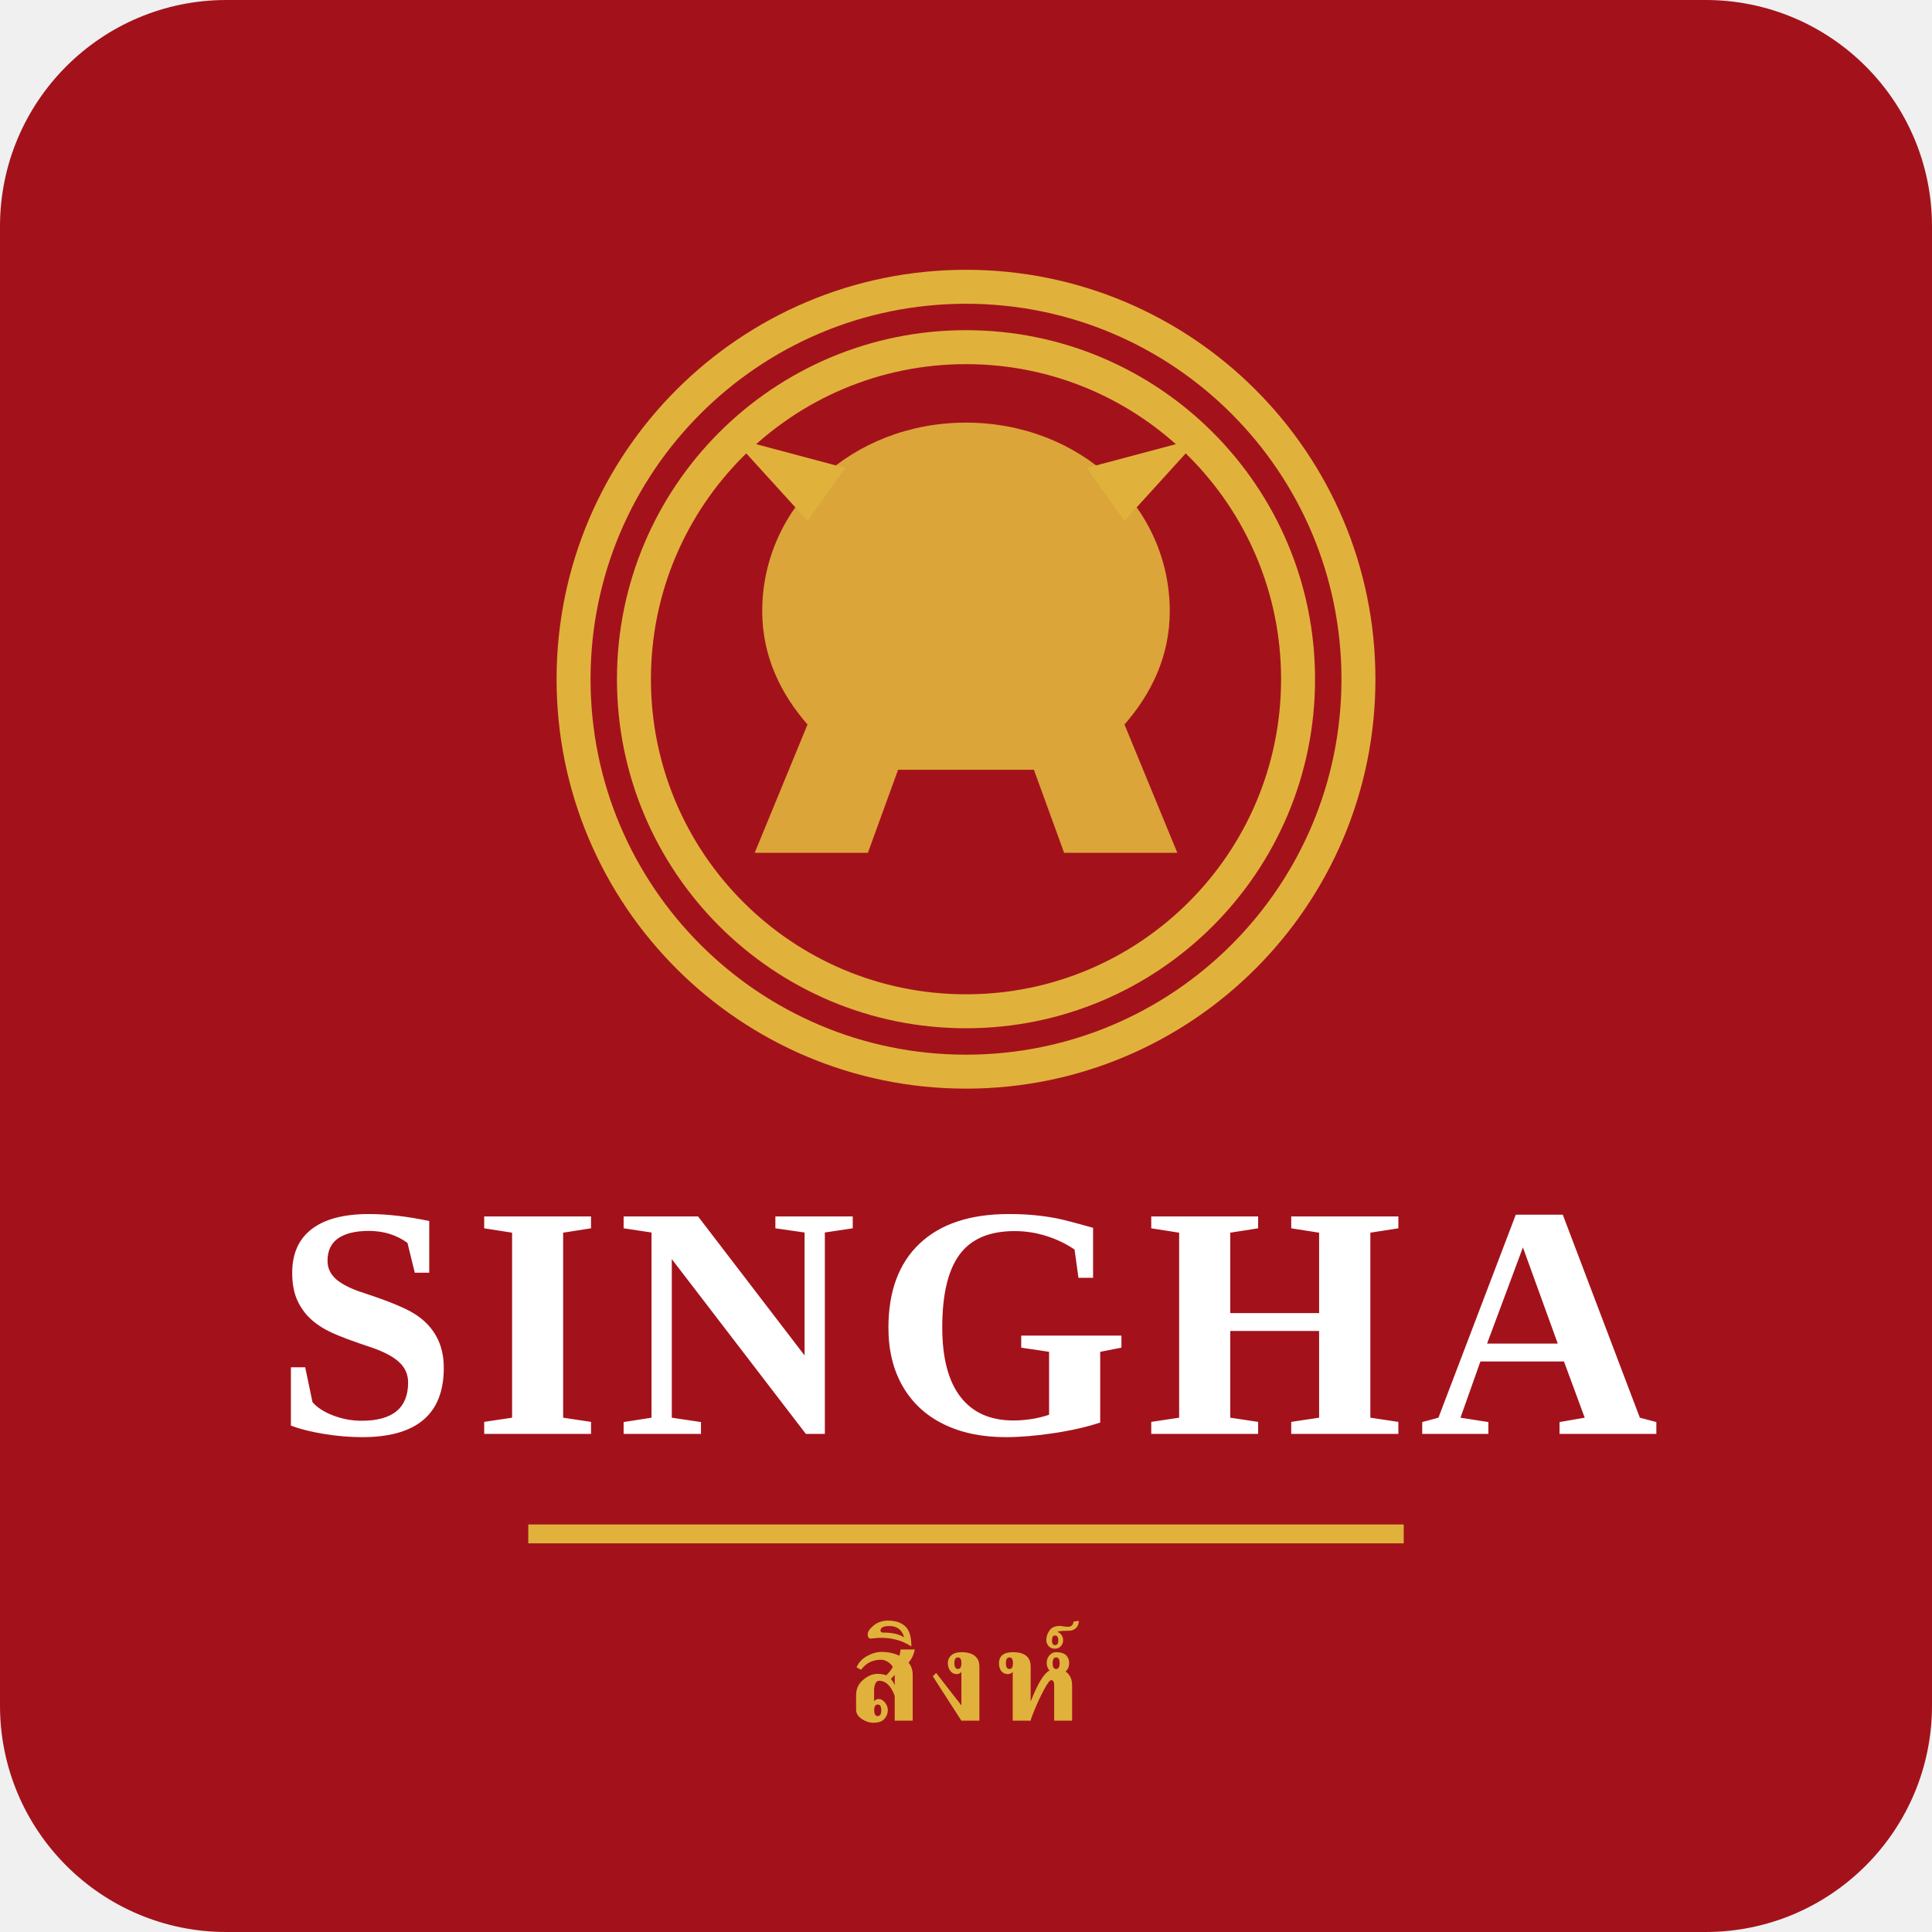
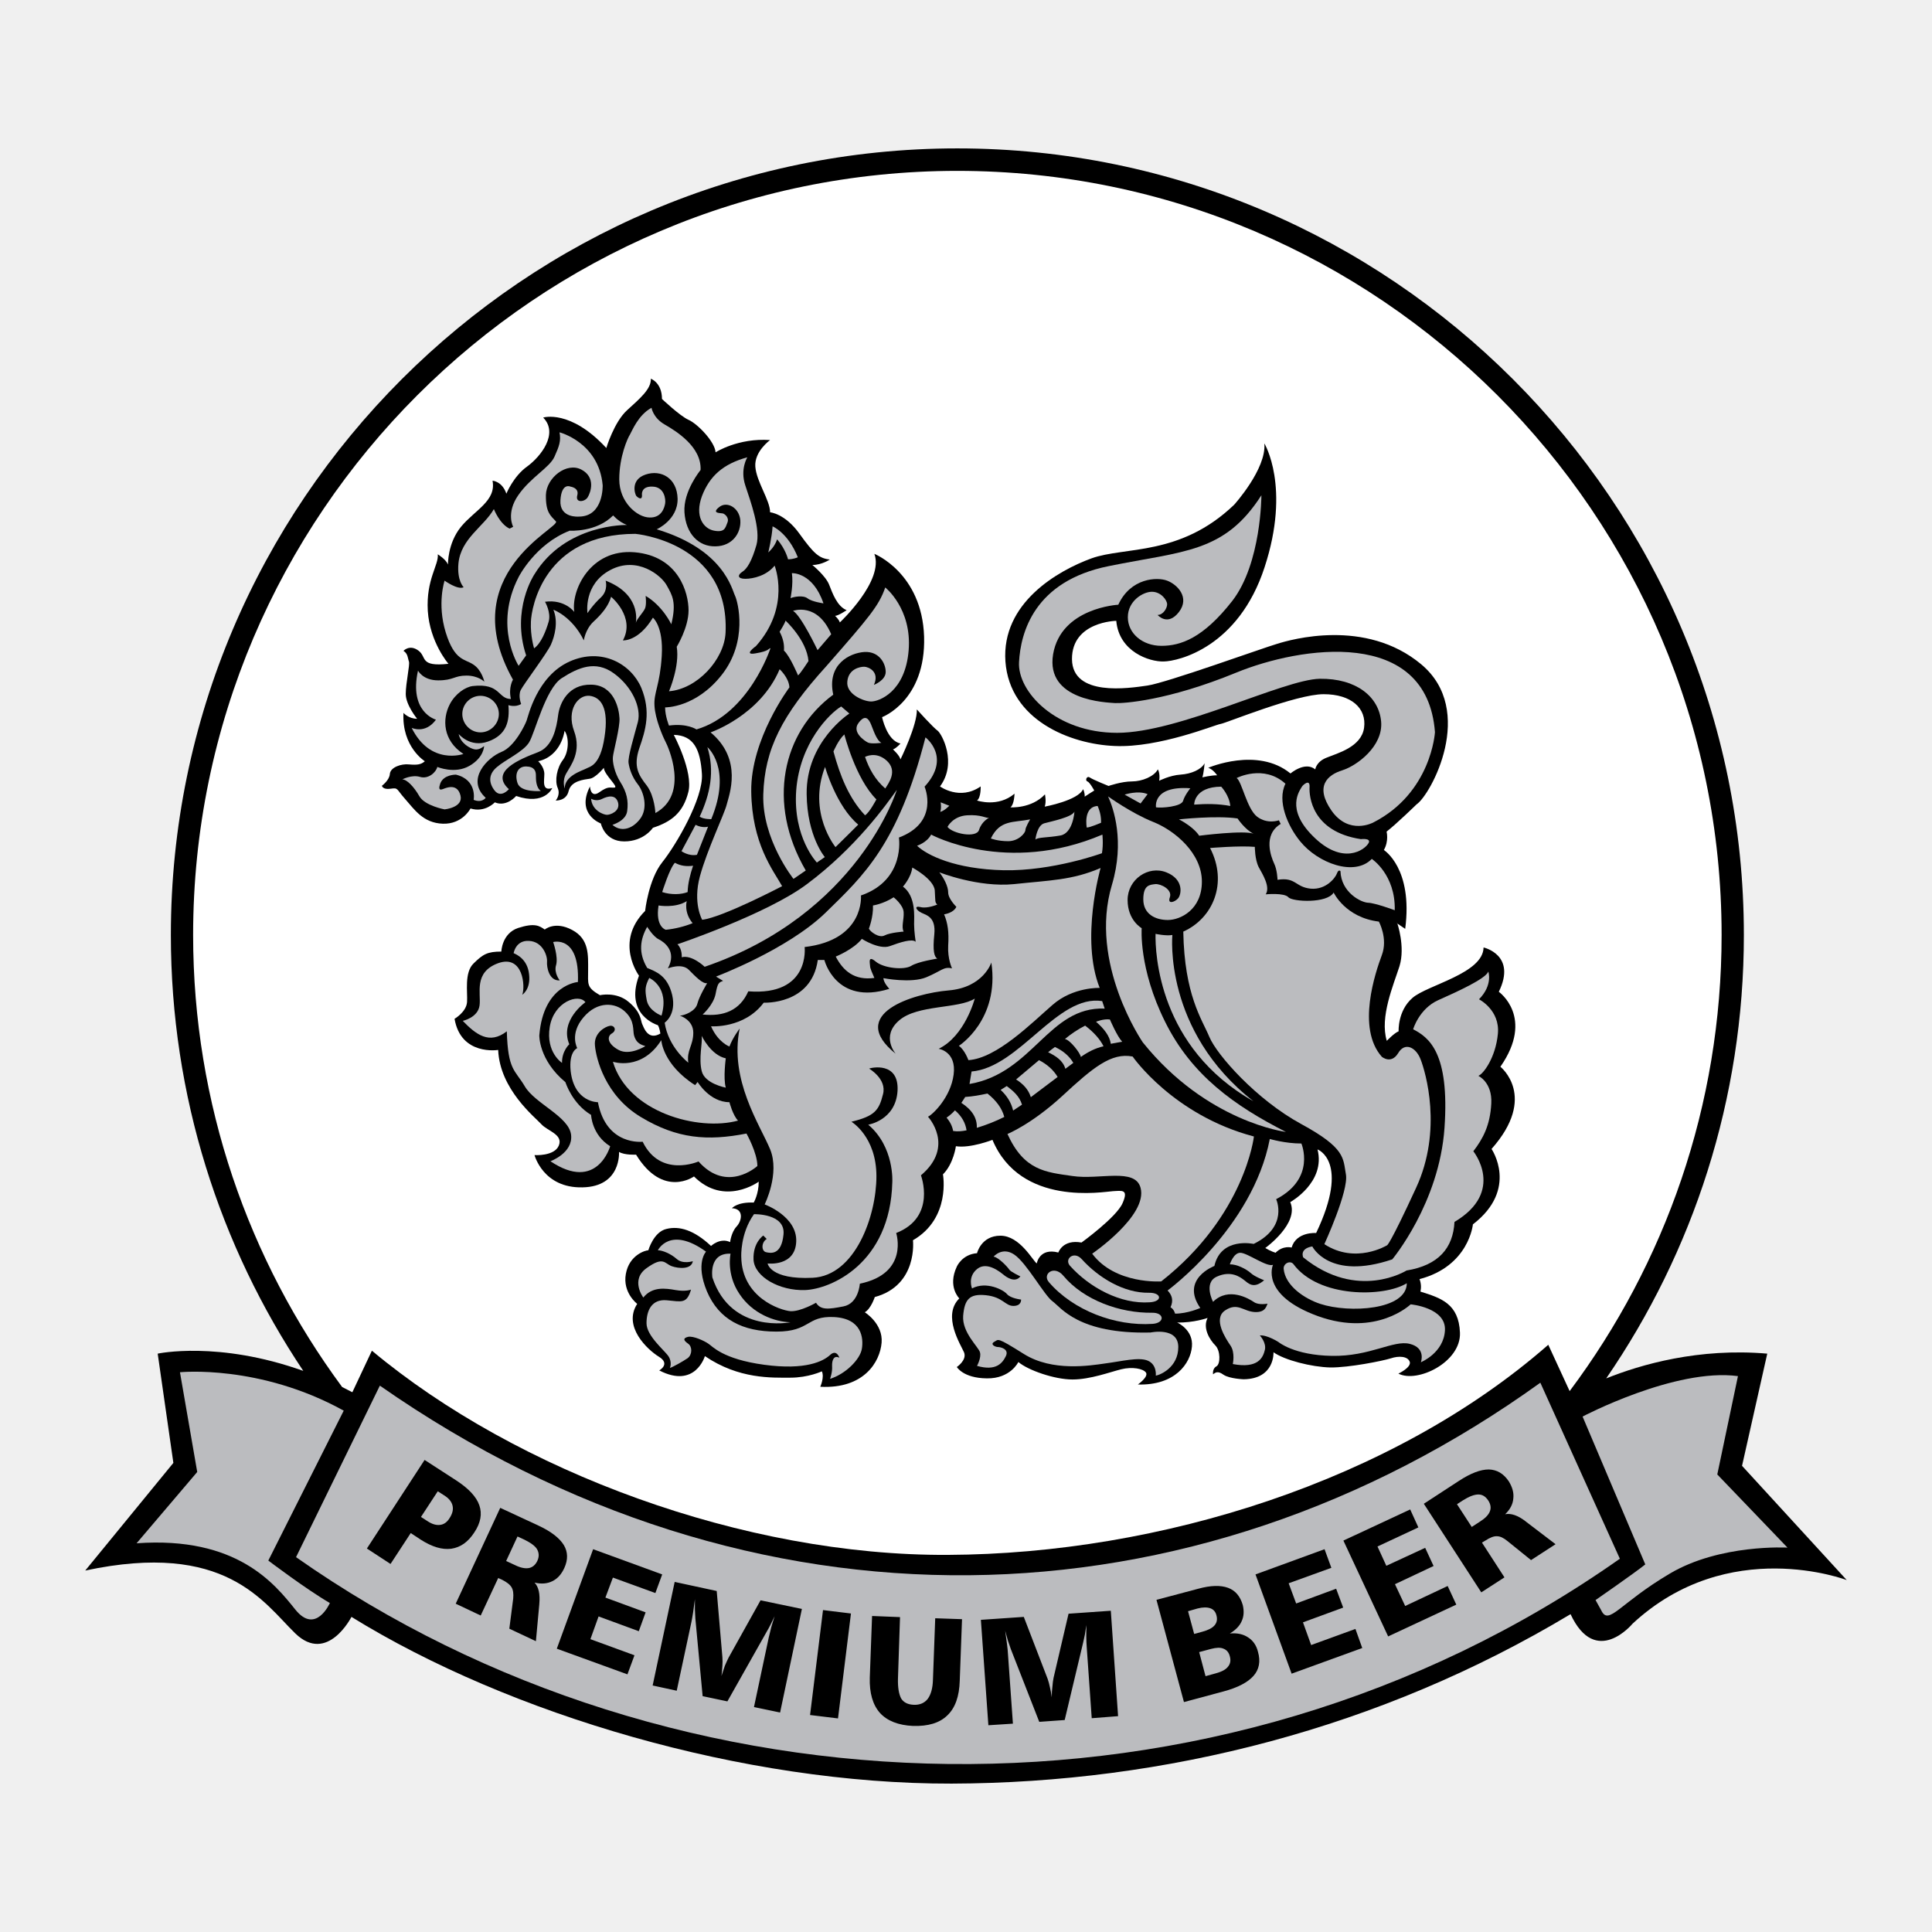
- <svg xmlns="http://www.w3.org/2000/svg" viewBox="0 0 512 512" role="img" aria-label="Singha Thai Lager">
-   <rect width="512" height="512" rx="60" fill="#a3121b" />
-   <g fill="none" stroke="#e0b23c" stroke-width="9">
-     <circle cx="256" cy="180" r="104" />
-     <circle cx="256" cy="180" r="88" />
-   </g>
-   <g fill="#e0b23c">
-     <path d="M256 112 c30 0 54 22 54 50 c0 12 -5 22 -12 30 l14 34 h-30 l-8 -22 h-36 l-8 22 h-30 l14 -34 c-7 -8 -12 -18 -12 -30 c0 -28 24 -50 54 -50 Z" opacity="0.92" />
-     <path d="M214 138 l-20 -22 l30 8 Z" />
-     <path d="M298 138 l20 -22 l-30 8 Z" />
-   </g>
-   <g text-anchor="middle" font-family="Georgia, 'Times New Roman', serif" font-weight="700">
-     <text x="256" y="380" font-size="88" fill="#ffffff" letter-spacing="4">SINGHA</text>
-   </g>
-   <rect x="140" y="404" width="232" height="5" fill="#e0b23c" />
-   <g text-anchor="middle" font-family="Arial, Helvetica, sans-serif" font-weight="700">
-     <text x="256" y="456" font-size="34" fill="#e0b23c" letter-spacing="2">สิงห์</text>
+ <svg xmlns="http://www.w3.org/2000/svg" width="2500" height="2500" viewBox="0 0 192.756 192.756">
+   <g fill-rule="evenodd" clip-rule="evenodd">
+     <path d="M35.065 161.318s-2.402 4.736-5.598 1.654c-3.196-3.105-6.958-9.27-20.963-6.277l8.793-10.742-1.564-10.9s6.028-1.314 14.526 1.721c-8.34-12.463-13.212-27.443-13.212-43.489 0-43.217 35.263-78.48 78.458-78.48 43.217 0 78.481 35.263 78.481 78.48 0 16.385-5.076 31.637-13.734 44.237 3.445-1.383 9.225-3.059 16.068-2.469l-2.516 11.193 10.447 11.4s-11.807-4.533-21.371 4.352c0 0-3.672 4.441-6.186-.953-18.992 11.4-40.408 16.84-61.756 16.906-20.689.047-44.1-6.889-59.873-16.633" />
+     <path fill="#bbbcbf" d="m153.68 137.953 7.934 17.562c-40.205 28.307-94.368 26.357-132.078-.158l8.362-17.111c37.144 25.904 81.155 24.635 115.782-.293" />
+     <path fill="#bbbcbf" d="m164.15 156.082-6.256-14.752s9.248-4.873 15.502-4.035l-2.062 9.812 7.004 7.299s-6.732-.387-11.762 2.605c-5.055 2.992-6.074 5.234-6.822 3.648l-.566-1.02c0 .002 3.919-2.717 4.962-3.557M34.294 140.74l-7.524 14.957s3.762 2.855 6.142 4.238c0 0-1.405 3.195-3.444.656-2.04-2.537-5.802-7.342-15.842-6.617l6.051-7.115-1.722-9.949s7.931-.816 16.339 3.83" />
+     <path fill="#fff" d="M95.505 17.048c41.995 0 76.26 34.243 76.26 76.237 0 17.02-5.645 32.793-15.162 45.506l-2.131-4.623c-15.5 13.574-38.752 20.871-59.896 20.963-20.328.113-43.036-8.316-57.472-20.373l-1.95 4.146c-.339-.182-.68-.34-1.02-.521-9.336-12.645-14.866-28.26-14.866-45.098.001-41.994 34.267-76.237 76.237-76.237" />
+     <path d="m142.055 150.031 3.512-2.289c1.18-.77 2.154-1.133 2.969-1.133.816.023 1.473.408 1.994 1.18.363.588.521 1.154.453 1.721q-.067.85-.814 1.564c.588-.113 1.27.113 2.062.725l.021.023 2.947 2.244-2.447 1.586-2.357-1.904c-.387-.316-.725-.477-1.043-.477-.316-.021-.703.137-1.156.432l-.34.203 2.244 3.469-2.312 1.494z" />
+     <path fill="#bbbcbf" d="m145.363 150.076 1.473 2.268.838-.545c.5-.316.84-.656.975-1.02.137-.34.068-.703-.158-1.064-.271-.408-.588-.611-.996-.611s-.93.203-1.541.588z" />
+     <path d="m134.031 153.703 6.664-3.105.815 1.791-4.078 1.904.882 1.926 3.875-1.791.84 1.812-3.853 1.815 1.019 2.175 4.239-1.994.861 1.858-6.799 3.172zm-8.769 3.377 6.888-2.516.68 1.858-4.26 1.541.748 2.017 3.989-1.472.703 1.881-4.012 1.472.816 2.266 4.418-1.607.68 1.902-7.047 2.56zm-9.881 2.537 4.17-1.109c1.246-.34 2.221-.363 2.969-.092.748.273 1.223.861 1.473 1.723.137.59.113 1.133-.113 1.609-.203.477-.611.885-1.178 1.225.725-.068 1.336.066 1.812.385.498.316.838.793.996 1.451.273.951.113 1.768-.453 2.4-.566.635-1.541 1.156-2.969 1.541l-3.965 1.066z" />
+     <path fill="#bbbcbf" d="m118.531 160.752.611 2.266.838-.227c.566-.158.975-.363 1.201-.635s.295-.59.182-.998c-.09-.361-.295-.588-.611-.701-.318-.113-.748-.113-1.27.021zm1.11 4.078.635 2.402 1.066-.295c.564-.158.951-.361 1.178-.656.227-.273.295-.613.182-1.02-.092-.387-.318-.658-.635-.771-.295-.137-.725-.113-1.246.023z" />
+     <path d="m97.863 161.611 4.281-.293 2.381 6.186c.09.25.158.521.227.84.068.293.137.633.182.996q-.001-.578.068-1.088c.021-.34.066-.611.113-.861l1.494-6.391 4.217-.295.725 10.516-2.629.205-.498-7.072c-.023-.34-.045-.701-.045-1.064s0-.748.021-1.156c-.068.318-.113.635-.158.93-.068.295-.113.566-.182.838l-1.836 7.705-2.537.182-2.834-7.252c-.09-.271-.182-.543-.295-.861-.09-.295-.182-.635-.271-.975.068.5.137.953.182 1.338.045.408.09.703.09.906l.5 7.025-2.449.158zm-10.856-.384 2.788.113-.205 6.143c-.022.883.091 1.541.317 1.971.25.408.68.611 1.27.635.589.023 1.065-.182 1.382-.59.317-.43.499-1.064.521-1.902l.227-6.143 2.674.092-.227 6.141c-.045 1.564-.453 2.719-1.247 3.467-.771.748-1.903 1.088-3.422 1.043-1.45-.068-2.561-.498-3.286-1.291q-1.088-1.224-1.02-3.535zm-4.895-.59 2.788.342-1.292 10.468-2.788-.34zm-14.799-2.809 4.193.906.566 6.594q.034.408 0 .885a18 18 0 0 1-.09.996q.17-.541.34-1.02c.136-.316.25-.566.362-.793l3.196-5.732 4.125.861-2.175 10.334-2.606-.545 1.473-6.936c.091-.34.159-.68.249-1.02.113-.34.204-.725.34-1.109-.136.295-.271.566-.408.838s-.272.521-.408.748l-3.898 6.912-2.47-.521-.726-7.75c-.022-.271-.022-.566-.045-.906v-1.02c-.068.498-.136.951-.182 1.336-.068.408-.113.703-.159.906l-1.473 6.891-2.402-.521zm-8.136-3.264 6.89 2.516-.68 1.858-4.238-1.542-.747 1.995 4.011 1.474-.681 1.881-4.011-1.475-.816 2.268 4.397 1.609-.702 1.903-7.048-2.561zm-9.268-4.125 3.808 1.768c1.269.59 2.107 1.246 2.538 1.949.407.68.43 1.451.045 2.289-.294.635-.68 1.064-1.201 1.314q-.748.373-1.768.137c.408.43.566 1.133.476 2.129v.023l-.34 3.693-2.651-1.246.385-2.992c.045-.498 0-.861-.159-1.133-.158-.271-.476-.521-.974-.77l-.363-.158-1.745 3.738-2.493-1.178z" />
+     <path fill="#bbbcbf" d="m51.631 153.295-1.133 2.447.884.408c.544.271 1.02.363 1.383.295.362-.068.657-.316.838-.703.205-.43.182-.816-.022-1.178-.204-.34-.658-.658-1.314-.975z" />
+     <path d="m42.362 145.658 3.15 2.039c1.247.816 2.017 1.631 2.312 2.492.294.84.136 1.746-.499 2.697-.634.975-1.382 1.496-2.312 1.633-.907.113-1.904-.182-3.037-.908l-.997-.656-2.017 3.082-2.357-1.541z" />
+     <path fill="#bbbcbf" d="M43.676 148.785 42 151.346l.635.408c.476.318.883.432 1.269.385q.579-.067.952-.68c.294-.453.385-.861.294-1.246s-.363-.725-.838-1.02z" />
+     <path d="M67.223 73.319s1.972 3.694 1.451 5.711c-.521 2.04-1.654 2.946-3.535 3.559 0 0-.884 1.359-2.856 1.359s-2.334-1.79-2.334-1.79-2.515-.907-1.087-3.694c0 0 .045 1.224.952.566.906-.634 1.02-.408 1.496-.453.453-.045-1.043-1.292-1.065-1.972 0 0-.838 1.02-1.405 1.088-.589.091-1.858.204-2.107 1.224-.227 1.02-1.292.952-1.292.952s.499-.544.204-1.247c-.317-.725-.09-2.017.521-2.81.612-.816.612-2.289.159-2.901 0 0-.295 2.516-2.629 3.037 0 0 .612.567.612 1.27 0 .68-.272 1.745.793 1.405 0 0-.748 1.768-3.604.793 0 0-.952 1.133-2.13.634 0 0-.975 1.065-2.425.612 0 0-.793 1.586-2.765 1.519s-2.855-1.45-3.762-2.47-.658-1.133-1.451-1.02-.861-.294-.861-.294.748-.544.793-1.178c.045-.658 1.133-1.043 1.926-.952.793.068 1.179.022 1.564-.317 0 0-2.312-1.428-2.13-4.827 0 0 .499.589 1.359.589 0 0-1.133-1.382-1.133-2.47 0-1.11.431-2.923.317-3.241-.113-.294-.091-.793-.544-1.065 0 0 .612-.68 1.496-.023.861.634.068 1.632 2.992 1.314 0 0-1.858-2.13-2.062-5.28-.181-3.15 1.11-4.578.997-5.643 0 0 .793.476 1.02 1.02 0 0-.068-2.085 1.292-3.762 1.383-1.677 3.536-2.583 3.15-4.601 0 0 .951.045 1.382 1.292 0 0 .703-1.745 2.085-2.72 1.36-.997 3.15-3.286 1.586-4.872 0 0 2.697-.861 6.3 3.037 0 0 .771-2.583 2.062-3.762 1.292-1.178 2.425-2.13 2.38-3.15 0 0 1.11.385 1.11 2.017 0 0 1.79 1.699 2.651 2.085.884.385 2.629 2.175 2.697 3.241 0 0 2.244-1.451 5.439-1.224 0 0-1.586 1.133-1.473 2.651.114 1.518 1.473 3.354 1.473 4.555 0 0 1.474.113 2.924 2.13s1.971 2.47 3.037 2.583c0 0-.793.544-1.745.544 0 0 1.336 1.088 1.677 1.972.34.861.793 2.153 1.745 2.538 0 0-.838.566-1.156.566 0 0 .385.34.476.657 0 0 4.442-4.147 3.445-6.844 0 0 4.759 1.903 4.963 8.271.182 6.391-4.192 8.022-4.192 8.022s.476 2.357 1.835 2.629c0 0-.408.476-.748.589 0 0 .657.59.748.998 0 0 1.7-3.467 1.632-4.986 0 0 1.654 1.836 2.084 2.13.408.317 1.972 3.195.228 5.552 0 0 1.971 1.451 4.056 0 0 0 .045 1.11-.363 1.405 0 0 2.086.725 3.74-.68 0 0-.023 1.088-.408 1.36 0 0 2.084.159 3.445-1.292 0 0 .158.726-.023 1.224 0 0 3.332-.611 3.83-1.745 0 0 .182.34.158.748 0 0 .748-.499.953-.612 0 0-.455-.839-.682-.907-.248-.068-.09-.612.25-.385s1.859.838 1.859.838 1.291-.453 2.334-.453c1.02 0 2.221-.499 2.582-1.201 0 0 .25.363.137 1.133 0 0 1.064-.544 2.131-.612 1.064-.068 2.062-.499 2.402-1.133 0 0-.092 1.02-.227 1.405 0 0 .861-.204 1.473-.204 0 0-.385-.589-.885-.748 0 0 4.918-2.13 8.205.566 0 0 1.449-1.246 2.471-.408 0 0 .09-.771 1.154-1.178 1.043-.431 3.445-1.042 3.717-2.969.271-1.949-1.27-3.354-4.033-3.354-2.766 0-9.768 2.901-10.289 2.969s-6.119 2.402-10.561 2.198c-4.441-.181-10.471-2.583-10.9-8.43-.408-5.847 5.234-9.065 8.588-10.289 3.332-1.201 8.84-.182 14.232-5.349 0 0 3.24-3.581 3.014-6.119 0 0 2.652 4.329.023 12.351-2.605 8-8.611 9.382-10.062 9.405-1.428.045-4.465-.974-4.736-4.056 0 0-4.441.067-4.418 3.83.045 3.762 5.643 2.901 7.523 2.629 1.902-.272 11.625-3.785 12.963-4.17 1.314-.408 8.793-2.583 14.346 2.04 5.551 4.623.951 13.054-.453 13.983 0 0-1.973 1.926-2.992 2.719 0 0 .248.93-.271 1.836 0 0 2.922 1.813 2.129 7.864l-.838-.566h.045s.816 2.334.227 4.282c-.611 1.904-1.994 5.1-1.27 7.457 0 0 .727-.771 1.18-.951 0 0-.113-2.041 1.383-3.332 1.473-1.293 7.047-2.426 7.092-5.031 0 0 3.332.725 1.52 4.42 0 0 3.604 2.537.158 7.479 0 0 3.762 2.969-.883 8.203 0 0 2.742 3.988-1.859 7.523 0 0-.385 4.17-5.326 5.463.16.408.182.838.092 1.246 2.039.635 3.83 1.201 3.943 4.102.113 2.945-4.262 5.055-6.143 4.08 0 0 1.314-.613 1.133-1.18-.203-.566-1.109-.611-1.902-.34-.793.25-4.17.93-6.029.906-1.857-.045-4.555-.725-5.664-1.518 0 0 .158 2.65-2.969 2.697 0 0-1.406-.047-2.018-.453-.59-.432-.816-.205-1.043-.047 0 0-.09-.566.34-.793.408-.227.408-1.562-.113-2.084-.543-.545-1.291-1.723-.77-2.742 0 0-1.406.498-3.037.453 0 0 1.631.725 1.473 2.402-.137 1.654-1.654 3.896-5.395 3.785 0 0 1.066-.748.816-1.18-.271-.408-1.383-.611-2.471-.34-1.109.271-3.082 1.02-4.871 1.02-1.791 0-4.443-.928-5.395-1.744 0 0-.793 1.676-3.15 1.631-2.356-.021-2.991-1.133-2.991-1.133s1.02-.68.725-1.451c-.317-.746-2.221-3.67-.476-5.393 0 0-1.201-1.156-.249-3.174 0 0 .521-1.223 2.016-1.336 0 0 .408-1.746 2.334-1.746 1.949 0 3.242 2.516 3.627 2.766 0 0 .25-1.586 2.152-1.088 0 0 .432-1.338 2.312-.996 0 0 3.512-2.539 4.102-3.943.611-1.406-.068-1.225-.975-1.18s-9.201 1.586-12.012-5.121c0 0-2.198.861-3.648.635 0 0-.227 1.744-1.292 2.809 0 0 .815 4.375-2.992 6.572 0 0 .521 4.488-3.808 5.666 0 0-.385 1.18-.997 1.52 0 0 1.835 1.133 1.677 3.035-.159 1.904-1.745 4.625-6.119 4.398 0 0 .431-.953.158-1.541 0 0-1.337.633-3.149.633-1.836 0-5.122.16-8.521-2.152 0 0-.952 3.287-4.555 1.428 0 0 1.156-.635-.023-1.359s-3.626-3.037-2.175-5.281c0 0-1.473-1.109-1.133-2.99.34-1.904 1.972-2.357 2.244-2.357 0 0 .521-1.836 1.813-2.131 1.292-.316 2.742.113 4.442 1.701 0 0 .906-.861 1.903-.387 0 0 .113-.975.635-1.541.544-.566.771-1.789-.454-1.836 0 0 .499-.633 2.175-.566 0 0 .499-.838.499-2.084 0 0-3.422 2.516-6.459-.521 0 0-3.082 2.221-5.779-2.176 0 0-1.133.068-1.7-.271 0 0 .249 3.467-3.649 3.535-3.92.09-4.782-3.219-4.782-3.219s1.972.137 2.425-.951c.453-1.111-1.133-1.451-1.745-2.131s-4.147-3.467-4.306-7.41c0 0-3.717.611-4.352-3.105 0 0 1.179-.68 1.247-1.676.068-.975-.295-2.947.657-3.854.929-.906 1.36-1.178 2.765-1.178 0 0 .045-1.812 1.677-2.356 1.632-.521 2.108-.227 2.652.158 0 0 1.02-.884 2.742.045 1.7.907 1.586 2.493 1.586 3.989 0 1.449-.182 1.721 1.178 2.516 0 0 1.631-.387 2.878.68 1.269 1.064 1.179 1.857 1.337 2.197.159.34.566 1.678 1.813.951 0 0-.068-.564-.25-.838 0 0-3.354-.975-1.881-4.939 0 0-2.493-3.354.612-6.459 0 0 .34-3.15 1.722-4.872 1.36-1.7 4.102-6.368 3.944-8.793-.155-2.449-.813-3.853-2.807-3.899" />
+     <path fill="#bbbcbf" d="M143.166 73.047s-.342 6.051-6.166 9.02c0 0-2.402 1.292-4.146-1.179-1.723-2.47-.385-3.581 1.064-4.034 1.451-.453 4.102-2.402 3.877-4.873-.229-2.47-2.471-4.306-6.119-4.26-3.627.068-14.051 5.393-20.215 5.393-6.166 0-9.973-4.147-9.791-7.07.158-2.901 1.496-8.068 8.951-9.563 7.457-1.519 11.535-1.292 15.23-7.071 0 0 0 6.776-2.902 10.538-2.922 3.74-5.166 4.487-7.07 4.487-1.902 0-3.354-1.246-3.354-2.855 0-1.632 1.518-2.539 2.402-2.539.906 0 1.518.839 1.518 1.247 0 .385-.385 1.065-.951 1.065 0 0 .996 1.179 2.131-.294 1.109-1.451-.16-2.742-1.18-3.127-.996-.385-3.648-.272-4.873 2.402 0 0-5.711.295-6.504 4.94-.77 4.646 5.326 4.804 6.164 4.872.84.046 5.258-.226 12.104-3.037 6.412-2.628 19.035-4.577 19.83 5.938" />
+     <path fill="#bbbcbf" d="M136.865 85.693s2.379 1.563 2.289 5.122c0 0-1.949-.725-2.652-.748-.725-.023-2.697-1.043-2.764-3.15 0 0-.182-.227-.342.204-.158.453-1.088 1.677-2.629 1.541-1.562-.159-1.473-1.178-3.309-.884 0 0-.021-.975-.34-1.632-.293-.635-1.154-2.855.658-3.943l-.182-.362s-1.133.43-2.176-.363c-1.02-.793-1.518-3.513-2.039-3.853 0 0 2.697-1.405 4.871.567-.859 1.722.227 4.237 1.475 5.756 1.769 2.176 5.418 3.535 7.14 1.745" />
+     <path fill="#bbbcbf" d="M129.908 78.463c.066-.113.814-.838.746.091-.045.861.205 4.419 5.123 5.167 0 0 1.041-.136.77.385-.361.68-2.584 2.312-5.574-.703-2.721-2.719-1.315-4.509-1.065-4.94m-10.267 4.918s-.453-.816-2.016-1.632c0 0 3.717-.408 5.846-.091 0 0 .748 1.133 1.633 1.541-.885-.407-5.463.182-5.463.182m-.498-3.105s-.045-1.768 2.697-1.791c0 0 .814.861.906 1.927-1.201-.226-2.402-.226-3.603-.136m-3.807.272s-.387-2.176 3.422-1.903c0 0-.566.702-.725 1.269-.183.566-2.154.725-2.697.634m-1.541-.385-1.588-.884s1.338-.454 2.289-.045zm1.494 13.008s1.043.227 1.678.113c0 0-.93 9.542 8.09 16.588-9.473-5.347-9.813-14.82-9.768-16.701" />
+     <path fill="#bbbcbf" d="M110.553 79.46s2.334 1.677 4.488 2.538c2.176.861 4.871 3.128 4.871 5.96 0 2.81-2.152 3.83-3.398 3.83s-2.447-.589-2.447-2.062c0-1.45.656-1.45 1.201-1.518.543-.045 1.723.544 1.449 1.314-.271.748.5.476.816.113.34-.385.611-1.904-1.178-2.606-1.791-.703-3.854.703-3.854 2.765 0 2.04 1.406 2.811 1.406 2.811s-.318 4.01 2.334 9.336c2.65 5.35 6.934 8.385 12.057 10.992 0 0-7.887-.975-14.277-8.93 0 0-5.439-7.887-3.082-15.728 1.291-4.327.159-7.636-.386-8.815m5.937 49.292s8.477-6.211 10.199-15.117c0 0 1.518.453 3.15.453 0 0 1.494 3.469-2.516 5.553 0 0 1.27 2.742-2.244 4.465 0 0-3.264-.725-3.92 2.199 0 0-3.422 1.291-1.406 4.191 0 0-1.246.566-2.516.566 0 0-.09-.43-.453-.635.32-.7.138-1.222-.294-1.675" />
+     <path fill="#bbbcbf" d="M100.514 113.137s2.379-.951 5.463-3.785c3.082-2.855 4.895-4.35 7.025-3.943 0 0 4.033 5.848 12.102 7.979 0 0-.885 7.887-9.248 14.459 0 0-4.6.316-6.889-2.766 0 0 5.574-3.807 4.828-6.572-.545-2.039-4.102-.77-6.799-1.178-2.697-.386-4.828-.546-6.482-4.194m-6.074-1.631c.272-.182.567-.432.838-.727.68.59 1.042 1.248 1.156 1.994-.453.092-.884.137-1.337.068-.09-.497-.317-.927-.657-1.335m1.474-1.473c.136-.182.249-.387.385-.59.748-.045 1.473-.182 2.221-.34.883.701 1.451 1.473 1.678 2.334-.861.43-1.768.793-2.742 1.088.044-.951-.454-1.791-1.542-2.492m3.92-1.293.611-.385c.658.498 1.27 1.02 1.52 1.857l-.885.59c-.182-.792-.611-1.472-1.246-2.062m1.541-1.043 2.289-1.926c.838.432 1.451.998 1.857 1.678l-2.674 2.016c-.247-.793-.792-1.336-1.472-1.768m3.195-2.718c.227-.182.453-.363.68-.521.84.385 1.451.93 1.836 1.586-.271.205-.521.387-.793.59-.25-.839-.951-1.271-1.723-1.655m1.678-1.315a10.8 10.8 0 0 1 2.016-1.338c.861.658 1.475 1.338 1.836 2.062-.814.182-1.562.566-2.266 1.066-.045-.386-1.088-1.722-1.586-1.79m3.104-1.723s.748-.316 1.383-.227c0 0 .703 1.654 1.225 2.221 0 0-.84.137-1.133.205-.114-.771-.659-1.495-1.475-2.199m-12.623 6.209.204-1.246c4.782-.408 8.567-7.727 13.032-7.025l.248.748c-5.598-.227-7.139 6.435-13.484 7.523m-2.923-27.149s.136-.294.045-.952l.861.34c0 .001-.498.522-.906.612m16.046 1.088s-1.111.476-1.428.476c0 0-.387-2.062 1.086-2.153.25.567.363 1.133.342 1.677m-6.551 1.678s.158-1.451.906-1.632c.771-.204 2.744-.612 2.992-1.156 0 0-.137 2.153-1.404 2.379-1.27.227-2.244.159-2.494.409m-.522-2.017s-.475.793-.475 1.065c0 .295-.68 1.111-1.723 1.111s-1.723-.272-1.723-.272c.908-1.882 2.222-1.565 3.921-1.904m-4.101-.159s-.725.34-.996 1.201c-.25.861-2.652.385-3.15-.294 0 0 .521-1.065 1.949-1.156s1.902.317 2.197.249" />
+     <path fill="#bbbcbf" d="M91.494 84.378s.975-.295 1.405-1.11c0 0 7.524 4.079 17.087 0 0 0 .113.952-.045 1.858 0 0-4.895 1.79-9.791 1.699-4.871-.113-7.658-1.495-8.656-2.447" />
+     <path fill="#bbbcbf" d="M73.795 102.621s-.68.885-1.02 1.791c0 0-1.133-.408-1.835-2.018 0 0 3.309.25 5.257-2.357 0 0 4.759.25 5.394-4.259h.657s1.134 4.554 6.482 2.878c0 0-.589-.613-.589-1.066 0 0 2.765.545 4.283-.09s1.723-1.088 2.561-.885c0 0-.453-.928-.385-2.265.091-1.36-.045-2.267-.408-3.128 0 0 .929-.113 1.224-.748 0 0-.815-.793-.815-1.428s-.453-1.473-.884-2.017c0 0 3.875 1.541 7.455 1.179 3.582-.385 5.803-.385 8.635-1.609 0 0-2.039 7.071-.09 11.965 0 0-2.652-.113-4.713 1.701-2.062 1.789-5.553 5.324-8.386 5.506 0 0-.362-1.02-.951-1.428 0 0 4.08-2.584 3.24-8.316 0 0-.77 2.492-4.26 2.787s-10.243 2.334-5.28 6.322c0 0-1.519-1.723.34-3.33 1.835-1.588 5.915-1.135 7.546-2.176 0 0-.974 3.738-3.603 5.008 0 0 1.791.25 1.496 2.561s-2.13 4.035-2.561 4.215c0 0 2.742 2.947-.703 5.848 0 0 1.587 4.17-2.47 5.756 0 0 1.314 4.035-3.626 5.055 0 0-.113 1.971-1.631 2.266s-2.266.385-2.742-.363c0 0-1.564.906-2.561.84-1.02-.092-4.85-1.361-4.896-5.439 0 0-.113-2.312 1.269-4.238 0 0 3.15-.09 2.946 2.018s-1.292 1.881-1.768 1.768c-.453-.137-.453-.975.091-1.314l-.34-.34s-1.043.68-.975 2.402c.091 1.723 2.606 3.127 5.145 3.037 2.516-.092 8.498-2.607 8.702-10.766 0 0 .227-3.512-2.402-5.734 0 0 2.742-.43 2.924-3.375.159-2.947-2.629-2.312-2.833-2.223-.023 0 1.791 1.021 1.382 2.562-.408 1.631-.838 2.176-3.15 2.742 0 0 2.493 1.473 2.493 5.438 0 3.943-2.107 9.928-6.368 10.131-4.238.203-4.487-1.428-4.487-1.428s2.765.34 2.855-2.199c.091-2.514-3.15-3.693-3.15-3.693s1.542-3.082.544-5.506c-1.022-2.452-4.082-6.915-3.039-12.038m-27.626-.769s1.519-.318 1.677-1.541c.159-1.225-.612-3.309 1.858-4.215 2.493-.885 2.72 2.334 2.402 3.148 0 0 .861-.521.68-2.039-.159-1.541-1.292-1.994-1.541-2.107 0 0 .204-1.314 1.541-1.224 1.36.068 1.836 1.496 1.791 2.062s.204 1.949 1.269 1.88c0 0-.612-.748-.362-1.54.227-.816-.295-2.289-.295-2.289s2.651-.725 2.47 3.989c0 0-3.444.248-3.852 5.324 0 0-.068 2.447 2.606 4.67 0 0 .657 2.129 2.56 3.264 0 0 .068 1.994 1.904 3.127 0 0-1.292 4.623-5.961 1.496 0 0 2.267-.816 2.062-2.629-.204-1.836-3.625-3.129-4.623-4.852-.975-1.654-1.677-1.562-1.79-5.482-1.744 1.36-3.082.317-4.396-1.042" />
+     <path fill="#bbbcbf" d="M58.407 99.992s-2.606 1.814-1.609 4.193c0 0-.748.68-.726 1.857 0 0-1.632-1.041-1.224-3.58.409-2.536 2.902-3.376 3.559-2.47" />
+     <path fill="#bbbcbf" d="M64.39 104.367s-1.541.996-2.674.385-1.178-1.359-.657-1.654c.521-.318.227-.838-.227-.748-.43.068-1.609.703-1.473 1.973.113 1.268.997 4.984 4.601 7.137 3.581 2.154 6.617 2.402 10.515 1.633 0 0 1.088 1.926 1.088 3.24 0 0-3.014 2.766-5.87-.453 0 0-3.807 1.678-5.575-1.971 0 0-3.626.453-4.464-3.943 0 0-2.357.045-2.719-3.105-.204-1.971.657-2.289.657-2.289s-.792-1.404.612-3.059c1.405-1.678 3.218-1.496 4.17-.566.974.906.748 1.857.883 2.355.181.612.475.884 1.133 1.065" />
+     <path fill="#bbbcbf" d="M61.149 105.93s2.855.975 4.827-2.152c0 0 .136 2.426 3.376 4.488l.249-.318s1.202 2.018 3.173 2.018c0 0 .34 1.314.861 1.836-3.965 1.087-10.99-.818-12.486-5.872m8.861-2.582s.906 1.926 2.402 2.242c0 0-.272 1.973 0 2.924 0 0-2.108-.385-2.402-1.654-.317-1.27.091-2.811 0-3.512m.091-2.131s1.065-.93 1.292-2.039c.204-1.111.317-1.156.748-1.314l-.702-.432s7.116-2.674 10.924-6.368c3.784-3.694 7.229-6.799 9.971-17.496 0 0 2.629 1.972-.09 4.917 0 0 1.542 3.536-2.561 5.077 0 0 .68 4.238-3.785 5.779 0 0 .408 4.442-5.62 5.145 0 0 .589 4.895-5.621 4.418-.84 1.905-2.449 2.539-4.556 2.313m13.28-5.779s1.768-.703 2.606-1.768c0 0 1.722 1.111 2.788.725 1.042-.385 2.244-.771 2.583-.431 0 0-.158-1.02-.158-1.745s.204-2.788-1.11-3.762c0 0 .815-.906.929-1.903 0 0 2.153 1.155 2.244 2.289.068 1.111 0 1.179.249 1.405 0 0-.997.43-1.677.25-.679-.159-.43.317.091.566s1.45.43 1.292 2.13c-.181 1.722 0 2.266.294 2.447 0 0-1.926.294-2.606.726-.702.43-2.719.248-3.535-.431-.815-.68-.566.181-.566.431 0 .248.227.725.431 1.201-1.997.272-3.107-.703-3.855-2.13" />
+     <path fill="#bbbcbf" d="M86.69 92.65s.453-1.156.408-2.312c0 0 .997-.136 2.062-.815 0 0 .974.771.997 1.496.045.725-.25 1.45 0 1.926 0 0-1.337.091-1.904.385-.544.295-1.45-.385-1.563-.68m-21.915 4.918s2.062.883 1.224 3.762c0 0-1.269-.453-1.473-1.541-.204-1.066-.159-1.406.249-2.221" />
+     <path fill="#bbbcbf" d="M64.571 92.469s.59.975 1.156 1.247c.544.272 1.836 1.201.906 2.9 0 0 1.383-.566 2.085.137.679.68 1.382 1.428 1.835 1.338 0 0-.771 1.268-.975 2.039-.182.793-1.382 1.201-1.745 1.201 0 0 1.337.408 1.337 1.699 0 1.293-.68 1.746-.498 2.992 0 0-1.995-1.52-2.357-3.988 0 0 1.201-.793.748-2.766-.476-1.971-1.654-2.334-2.493-2.697-.905-1.519-.701-2.856.001-4.102m24.906-13.666S85.67 91.199 70.305 96.457c0 0-1.269-1.223-2.289-.952 0 0 .067-.838-.431-1.292 0 0 8.929-3.014 12.895-5.983 4.873-3.625 7.933-7.931 8.997-9.427M66.43 92.764s-1.065-.272-.725-2.425c0 0 1.654.295 2.81-.43 0 0-.317 1.11.589 2.198a10 10 0 0 1-2.674.657m2.719-6.391c-.294.884-.521 1.768-.544 2.629-.634.25-1.631.294-2.538 0 0 0 .748-2.402 1.27-2.923.566.317 1.178.384 1.812.294m.249-4.08-1.405 2.629s.703.521 1.541.363l1.111-2.811c0 .001-.544.182-1.247-.181m1.179-7.75s2.493 2.084.385 7.184c0 0-.771.022-1.156-.25 1.043-2.243 1.519-4.532.771-6.934m15.728.974s1.087-.612 2.176.386c1.087 1.02.204 2.198-.159 2.765-1.02-.884-1.609-1.972-2.017-3.151m1.632-1.405s-.975.136-1.337-.023c-.362-.181-1.631-1.042-.952-1.949.657-.906 1.02-.43 1.247.114.226.521.543 1.609 1.042 1.858" />
+     <path fill="#bbbcbf" d="M83.154 74.973s.499-1.178 1.088-1.699c0 0 1.111 4.419 3.195 6.481 0 0-.68 1.314-1.133 1.586-1.608-1.699-2.492-3.943-3.15-6.368m-.838 1.542s1.11 3.92 3.309 5.756c0 0-1.926 1.926-2.266 2.244-.001-.001-2.811-3.423-1.043-8" />
+     <path fill="#bbbcbf" d="m82.293 85.511-.793.544s-2.402-2.493-2.062-7.207c.362-4.714 3.309-7.66 4.487-8.363l.816.703s-4.329 2.787-4.261 8.045c.046 4.216 1.813 6.278 1.813 6.278" />
+     <path fill="#bbbcbf" d="M88.322 58.611s2.674 2.107 2.334 6.278c-.34 4.169-2.969 5.099-3.739 5.099-.748 0-2.516-.726-2.38-1.994.114-1.247 1.247-1.474 1.677-1.474.408 0 1.586.476.975 1.813 0 0 1.178-.454 1.178-1.292s-.634-2.062-2.107-1.994c-1.473.09-3.785 1.224-3.127 4.261-5.077 3.739-6.663 10.81-2.742 17.541l-1.224.838s-3.149-3.943-3.014-8.431 1.835-7.886 6.3-12.804c4.26-4.872 5.234-6.005 5.869-7.841" />
+     <path fill="#bbbcbf" d="M70.894 73.07s4.94-1.677 6.89-6.3c0 0 .929.838.975 1.813 0 0-3.876 5.145-3.808 10.379.068 5.235 2.176 7.841 3.082 9.45 0 0-5.96 3.127-7.978 3.354 0 0-.951-1.654-.227-4.328.726-2.674 2.448-6.232 2.674-7.162.228-.929 1.656-4.486-1.608-7.206m6.89-10.04s.521-.816.589-1.11c0 0 2.107 1.926 2.289 4.034 0 0-.816 1.27-1.042 1.428 0 0-.816-1.949-1.405-2.47.044-.59-.069-1.202-.431-1.882m1.337-2.085s2.425-.907 3.808 2.334l-1.36 1.586c-.001.001-1.633-3.444-2.448-3.92m-.25-1.269s.294-1.382.136-2.493c0 0 2.085-.114 3.15 3.014 0 0-1.156-.159-1.586-.499-.453-.339-1.36-.158-1.7-.022m-2.221-4.555s.363-1.473.431-2.606c0 0 1.541.635 2.516 3.083 0 0-.408.204-.975.204 0 0-.227-.998-1.087-1.995-.205.589-.522.974-.885 1.314" />
+     <path fill="#bbbcbf" d="M64.05 49.41s-.159-.906 1.042-.861c1.201.023 1.337 1.269 1.27 1.677-.068.408-.34 1.45-1.564 1.405-1.247-.022-3.014-1.541-3.014-3.807s.838-4.125 1.065-4.465c.204-.34.815-1.949 2.152-2.674 0 0 .159.997 1.292 1.654s3.717 2.221 3.604 4.555c0 0-1.745 2.107-1.609 4.215.136 2.13 1.405 3.445 3.104 3.399 1.677-.022 2.561-1.337 2.47-2.606-.113-1.269-1.36-1.949-2.13-1.292-.793.635.204.567.362.612.181.022.703.408.476.929-.204.521-.272.997-1.337.793-1.042-.204-1.949-1.405-1.201-3.445.771-2.017 2.13-3.218 4.532-3.875 0 0-.748 1.178-.204 2.81.544 1.655 1.542 4.374 1.111 5.938-.454 1.586-.93 2.38-1.405 2.674-.499.317-.499.702.294.702s2.13-.317 2.923-1.314c0 0 1.655 4.08-1.858 8.023 0 0-1.36.975-.023.725 1.337-.227 1.224-.453 1.473-.521 0 0-2.13 6.572-7.388 8.113 0 0-.93-.635-2.743-.385 0 0-.385-.93-.385-1.813 0 0 3.06.068 5.666-3.263s1.609-7.229 1.314-7.864c-.317-.612-1.065-4.601-7.819-6.641 0 0 2.107-.929 2.085-3.037-.045-2.084-1.654-2.946-3.195-2.425s-1.065 1.949-.929 2.13c.139.161.592.501.569-.066" />
+     <path fill="#bbbcbf" d="M62.554 52.379s-6.141-.159-9.246 4.94c0 0-2.334 3.49-.816 8.068l-.748 1.042s-2.538-3.943 0-8.86c0 0 1.654-3.286 5.099-4.624 0 0 2.651.181 4.328-1.518.409.431.862.748 1.383.952m-2.13 5.552s.294.952-.476 1.677c-.771.703-1.336 1.564-1.336 1.564s-.431-2.878 2.289-4.306c2.697-1.427 5.099.567 5.621 1.542.543.975.997 1.677.453 3.875 0 0-.839-1.813-2.561-2.833 0 0 .113.884-.068 1.269-.181.408-.861 1.088-.906 1.428.043-.34.429-2.879-3.016-4.216" />
+     <path fill="#bbbcbf" d="M66.747 68.968s1.088-2.493.771-4.442c0 0 1.179-1.903 1.179-3.626 0-1.745-.975-5.417-5.394-5.802-4.442-.362-6.346 3.853-6.006 5.96 0 0-.929-1.292-2.923-1.02 0 0 .634 1.065.363 1.994-.272.93-.748 2.153-1.451 2.652 0 0-.385-1.247-.317-2.652.045-1.404 1.292-8.77 10.424-8.77 0 0 9.405.816 8.998 9.858-.137 2.698-2.834 5.621-5.644 5.848" />
+     <path fill="#bbbcbf" d="M46.237 75.223s-3.286 1.179-5.167-2.606c0 0 1.36.657 2.425-.816 0 0-2.719-.725-1.79-4.895 0 0 .476.974 2.017.974s1.586-.476 2.81-.476c1.201 0 1.79.612 1.79.612s-.249-1.179-1.11-1.723c-.839-.566-1.859-.34-2.742-3.195-.884-2.878-.114-5.167-.114-5.167s1.315.952 1.904.657c0 0-.68-.635-.521-2.379.249-2.493 2.538-3.671 3.535-5.417 0 0 .566 1.473 1.564 1.949l.362-.181s-.748-1.359.521-3.173c1.247-1.79 3.127-2.742 3.603-3.83.476-1.065.657-1.563.499-2.424 0 0 3.92.997 4.306 5.28 0 0 .113 3.128-2.38 3.128 0 0-1.949.181-1.835-1.632.113-1.791.997-1.36.997-1.36s.907.113.68.884c-.204.771.749.658 1.043.181.294-.476.838-1.994-.634-2.765-1.474-.771-3.49.816-3.536 2.538-.022 1.745.453 2.04.998 2.629.566.589-10.221 5.212-4.283 15.796 0 0-.476.771-.204 1.926-1.314 0-1.02-1.609-3.807-1.292-.748.091-1.745.771-2.289 1.813-.772 1.473-.704 3.627 1.358 4.964" />
+     <path fill="#bbbcbf" d="M49.274 70.917c.023.114.045.204.045.318 0 .77-.612 1.382-1.382 1.382a1.39 1.39 0 0 1-1.383-1.382c0-.726.567-1.314 1.292-1.36-.499.634-.771 1.314-.272 1.745.521.43 1.156-.069 1.7-.703" />
+     <path fill="#bbbcbf" d="M47.937 69.421c.997 0 1.835.815 1.835 1.813 0 .997-.838 1.835-1.835 1.835s-1.813-.839-1.813-1.835c0-.997.816-1.813 1.813-1.813" />
+     <path fill="#bbbcbf" d="M48.458 79.597s-.363.543-1.202.204c0 0 .385-1.994-1.768-2.515 0 0-1.224-.023-1.563.884-.317.907.249.544.476.476s1.246-.476 1.541.725-1.587 1.382-1.587 1.382-1.971-.362-2.515-1.314-1.247-1.677-1.7-1.677c0 0 .929-.499 1.768-.25.838.25 1.609-.476 1.723-.997 0 0 1.745.748 3.218-.113 1.45-.838 1.45-1.972 1.45-1.972s-.431.408-.906.34-1.45-.611-1.632-1.541c0 0 1.133 1.405 2.946.748 1.836-.657 2.153-2.017 2.018-3.626 0 0 .679.25 1.269-.113 0 0-.317-.793-.045-1.382.294-.589 2.606-3.649 3.014-4.533.385-.861.748-2.266.249-3.49 0 0 1.858.657 3.037 3.059 0 0 .136-1.064.929-1.835.816-.748 1.519-1.563 1.791-2.516 0 0 2.448 2.017 1.179 4.351 0 0 1.541.136 2.992-2.266 0 0 1.064.839.883 3.808-.181 2.946-.815 3.671-.725 4.985.068 1.314.838 3.083 1.088 3.558.249.453 2.447 5.258-.997 7.139 0 0-.068-1.677-.861-2.742-.816-1.042-1.36-1.881-.748-3.716.635-1.813 1.179-3.649.204-6.029-.997-2.356-3.92-4.079-7.161-2.628-3.264 1.473-4.125 5.484-4.283 5.892-.136.386-1.179 2.606-2.516 3.128-1.362.542-3.583 2.74-1.566 4.576" />
+     <path fill="#bbbcbf" d="M50.77 78.735s-.771.929-1.405.159c-.612-.771-.658-1.632.204-2.357.861-.748 2.629-1.518 3.218-2.47s1.632-5.371 3.264-6.413c1.631-1.043 3.354-1.813 5.189-.477 1.813 1.314 2.765 3.399 2.402 4.85-.386 1.45-1.02 3.513-.929 4.102s.34 1.382.929 2.13c.566.725 1.065 2.356.204 3.467-.861 1.11-1.994 1.246-2.743.566 0 0 1.36-.385 1.473-1.382.136-1.02-.045-1.881-.68-2.878-.612-.975-.793-2.04-.748-2.493.022-.453.725-2.992.657-3.898-.045-.929-.544-3.309-2.833-3.332-2.266-.045-3.127 1.813-3.286 3.037-.159 1.247-.521 3.128-1.995 3.694-1.834.704-4.87 1.927-2.921 3.695" />
+     <path fill="#bbbcbf" d="M53.965 78.917s-2.017.182-2.334-.793.068-1.677.884-1.654.952.476.952.884c-.001.407-.001 1.223.498 1.563m5.008.77s.499.317 1.088.023 1.382-.476 1.609.385c.204.861-.793 1.201-1.11 1.201s-1.496-.408-1.587-1.609m-2.628-1.02s-.294-.748.159-1.519c.431-.771 1.541-2.13.771-4.215-.771-2.108.385-3.626 1.541-3.513 1.156.136 1.949 1.224 1.496 4.124-.431 2.901-1.474 2.924-1.859 3.15-.386.206-2.131.704-2.108 1.973m45.528 50.991s-1.043-.113-1.404-.545c-.363-.43-2.062-1.314-3.49-.566 0 0-.477-1.154.521-1.949.996-.793 2.334.363 2.605.568.271.227 1.156.883 1.701.18 0 0-.977-.453-1.111-.68-.158-.248-1.064-1.223-1.564-1.291 0 0 .861-1.02 2.062-.205 1.225.816 3.014 4.104 3.83 4.67.816.588 2.561 3.285 9.768 3.104 0 0 2.766-.588 2.766 1.451s-1.812 2.787-2.244 2.855c0 0 .137-1.088-.793-1.496-.906-.385-2.629.068-4.215.271-1.564.227-5.303.84-8.137-.928-2.811-1.768-2.516-1.451-2.969-1.225-.453.25.092.521.363.521s1.133.203.793.906-.975 1.52-2.879.975c0 0 .453-.816.295-1.359-.158-.545-1.79-1.973-1.677-3.627.136-1.631.612-2.242 2.288-2.062 1.678.182 1.904 1.066 2.721 1.066.838.001.77-.634.77-.634" />
+     <path fill="#bbbcbf" d="M104.662 127.936c-.727-.816.498-1.768 1.428-.656 2.039 2.447 5.664 3.738 8.859 3.693 1.225-.023 1.293 1.02.047 1.109-3.717.25-7.91-1.336-10.334-4.146" />
+     <path fill="#bbbcbf" d="M106.746 126.281c-.59-.68.408-1.518 1.178-.656 1.678 1.857 4.217 3.398 6.709 3.354 1.27-.023 1.383.883.068.951-2.902.205-6.006-1.473-7.955-3.649m-27.875 5.643s-5.915 1.201-7.795-4.465c0 0-.408-2.469 1.812-2.379 0 0-.453 2.039.884 4.012 1.314 1.994 3.513 2.787 5.099 2.832" />
+     <path fill="#bbbcbf" d="M65.636 124.74s1.201-2.471 4.805.137c0 0-1.088 1.133.09 3.965 1.202 2.811 3.536 4.012 6.935 4.012s2.969-1.586 5.734-1.451c2.787.137 2.968 2.107 2.787 3.174-.181 1.064-1.631 2.516-3.173 2.99 0 0 .25-.656.204-1.268-.022-.613.182-1.111.726-.84 0 0-.272-.883-.929-.271s-2.425 1.541-6.572.975c-4.17-.566-5.167-1.857-5.575-2.107-.386-.271-1.496-.793-2.017-.68-.544.135-.454.363 0 .68.43.295.43 1.088-.046 1.451-.498.34-1.473.883-1.768.973 0 0 .25-.543-.136-1.154-.408-.613-2.198-2.041-2.198-3.309 0-1.27.521-2.426 2.017-2.289 1.496.135 1.994.385 2.424-1.066 0 0-.521.227-1.541.047-1.02-.182-2.334-.363-3.218.746 0 0-1.337-1.768.34-2.945 1.677-1.201 1.768-.453 2.493-.182.702.25 1.971.34 2.107-.498 0 0-.975.316-1.586-.203-.611-.547-1.45-.887-1.903-.887m74.696 2.018s-4.895 3.082-10.312-1.314c0 0-.406-.861.908-1.088 0 0 1.676 3.422 7.977 1.291 0 0 4.691-5.598 5.213-13.121s-1.564-9.02-3.129-9.836c0 0 .59-2.039 2.494-2.9 1.881-.838 4.736-2.131 5.008-2.855 0 0 .477 1.336-.93 2.764 0 0 2.109 1.066 1.883 3.445s-1.451 4.012-1.949 4.193c0 0 1.404.635 1.291 2.764-.113 2.154-.816 3.49-1.791 4.76 0 0 3.242 4.012-1.881 7.049-.135 2.604-1.587 4.326-4.782 4.848" />
+     <path fill="#bbbcbf" d="M120.729 84.605s2.947-.249 4.465-.113c0 0 0 1.269.385 2.017.408.748 1.18 1.971.703 2.719 0 0 1.859-.181 2.266.295.408.453 3.877.634 4.51-.476 0 0 1.156 2.493 4.51 2.901 0 0 .93 1.677.295 3.354-.635 1.7-2.537 7.274 0 10.13 0 0 .93.793 1.633-.363.68-1.154 1.789-.566 2.242.635.477 1.225 2.221 7.025-.453 12.805-2.674 5.803-2.9 5.734-2.9 5.734s-3.127 1.926-6.254-.113c0 0 2.447-5.326 2.152-6.959-.295-1.607 0-2.605-4.465-5.029-4.465-2.426-8.408-6.891-9.156-8.68-.748-1.791-2.492-4.17-2.605-10.516 2.943-1.316 4.484-4.828 2.672-8.341m7.343 41.993c-.047-.543.656-.883.975-.475 2.514 3.398 9.064 3.309 11.309 1.904 0 2.674-5.734 3.014-8.635 2.061-1.586-.522-3.491-1.813-3.649-3.49" />
+     <path fill="#bbbcbf" d="M126.123 127.732s-.953-.363-1.314-.703c-.477-.432-1.428-.906-2.107-.885 0 0 .361-1.154 1.041-1.154.703 0 2.629 1.449 3.264 1.201 0 0-1.359 2.99 4.488 5.121 5.846 2.107 9.246-1.178 9.246-1.178s3.535.316 3.422 2.582c-.113 2.268-2.402 3.195-2.402 3.195s.543-1.428-1.111-1.834c-1.631-.408-3.965 1.268-7.771 1.199-3.785-.066-5.326-1.381-5.326-1.381s-1.133-.727-1.859-.658c0 0 .68.725.5 1.451-.182.748-.658 1.881-3.197 1.404 0 0 .25-1.133-.225-1.836-.477-.701-1.791-2.674-.545-3.512s1.812.09 2.945.158c1.135.068 1.18-.656 1.293-.838 0 0-.885.182-1.359-.158-.477-.318-2.516-1.564-4.08-.023 0 0-.996-1.904.385-2.516 1.406-.635 2.312.045 2.676.316.472.366.97.956 2.036.049" />
+     <path fill="#fff" d="M131.449 114.678s3.285 1.18-.137 8.34c0 0-1.973-.158-2.447 1.451 0 0-.84-.25-1.609.521 0 0-.545-.182-1.02-.477 0 0 3.422-2.447 2.492-4.578.001.001 3.559-1.97 2.721-5.257" />
  </g>
</svg>
